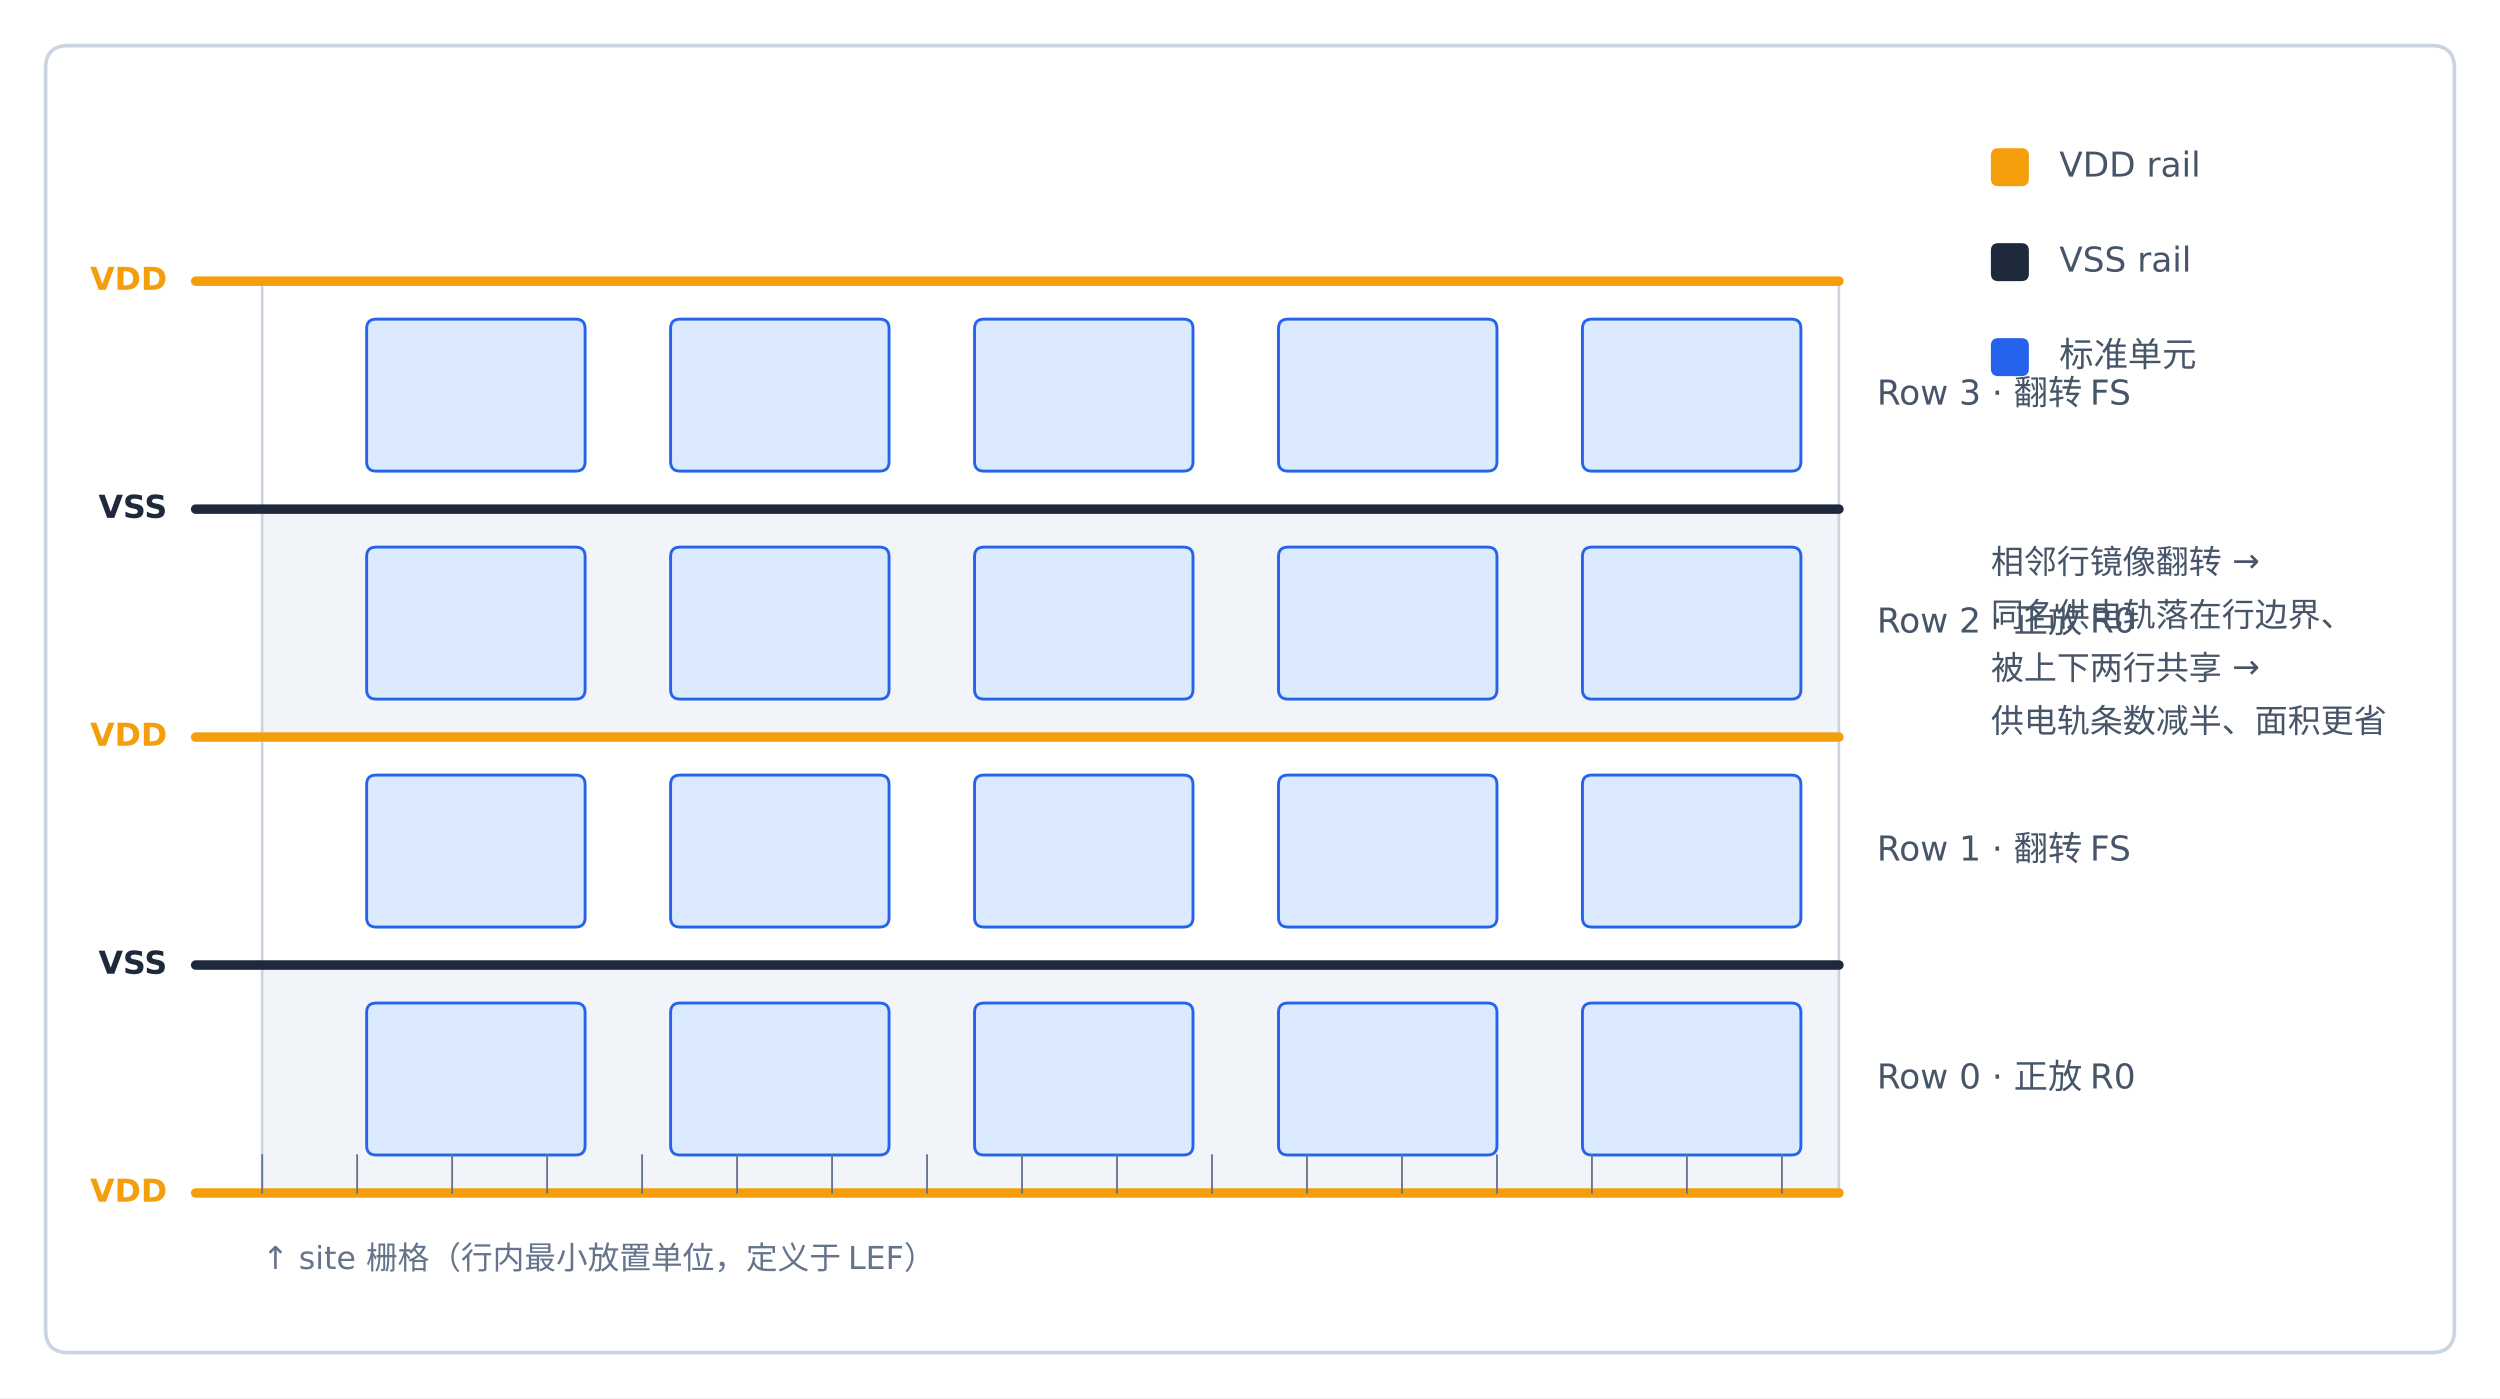
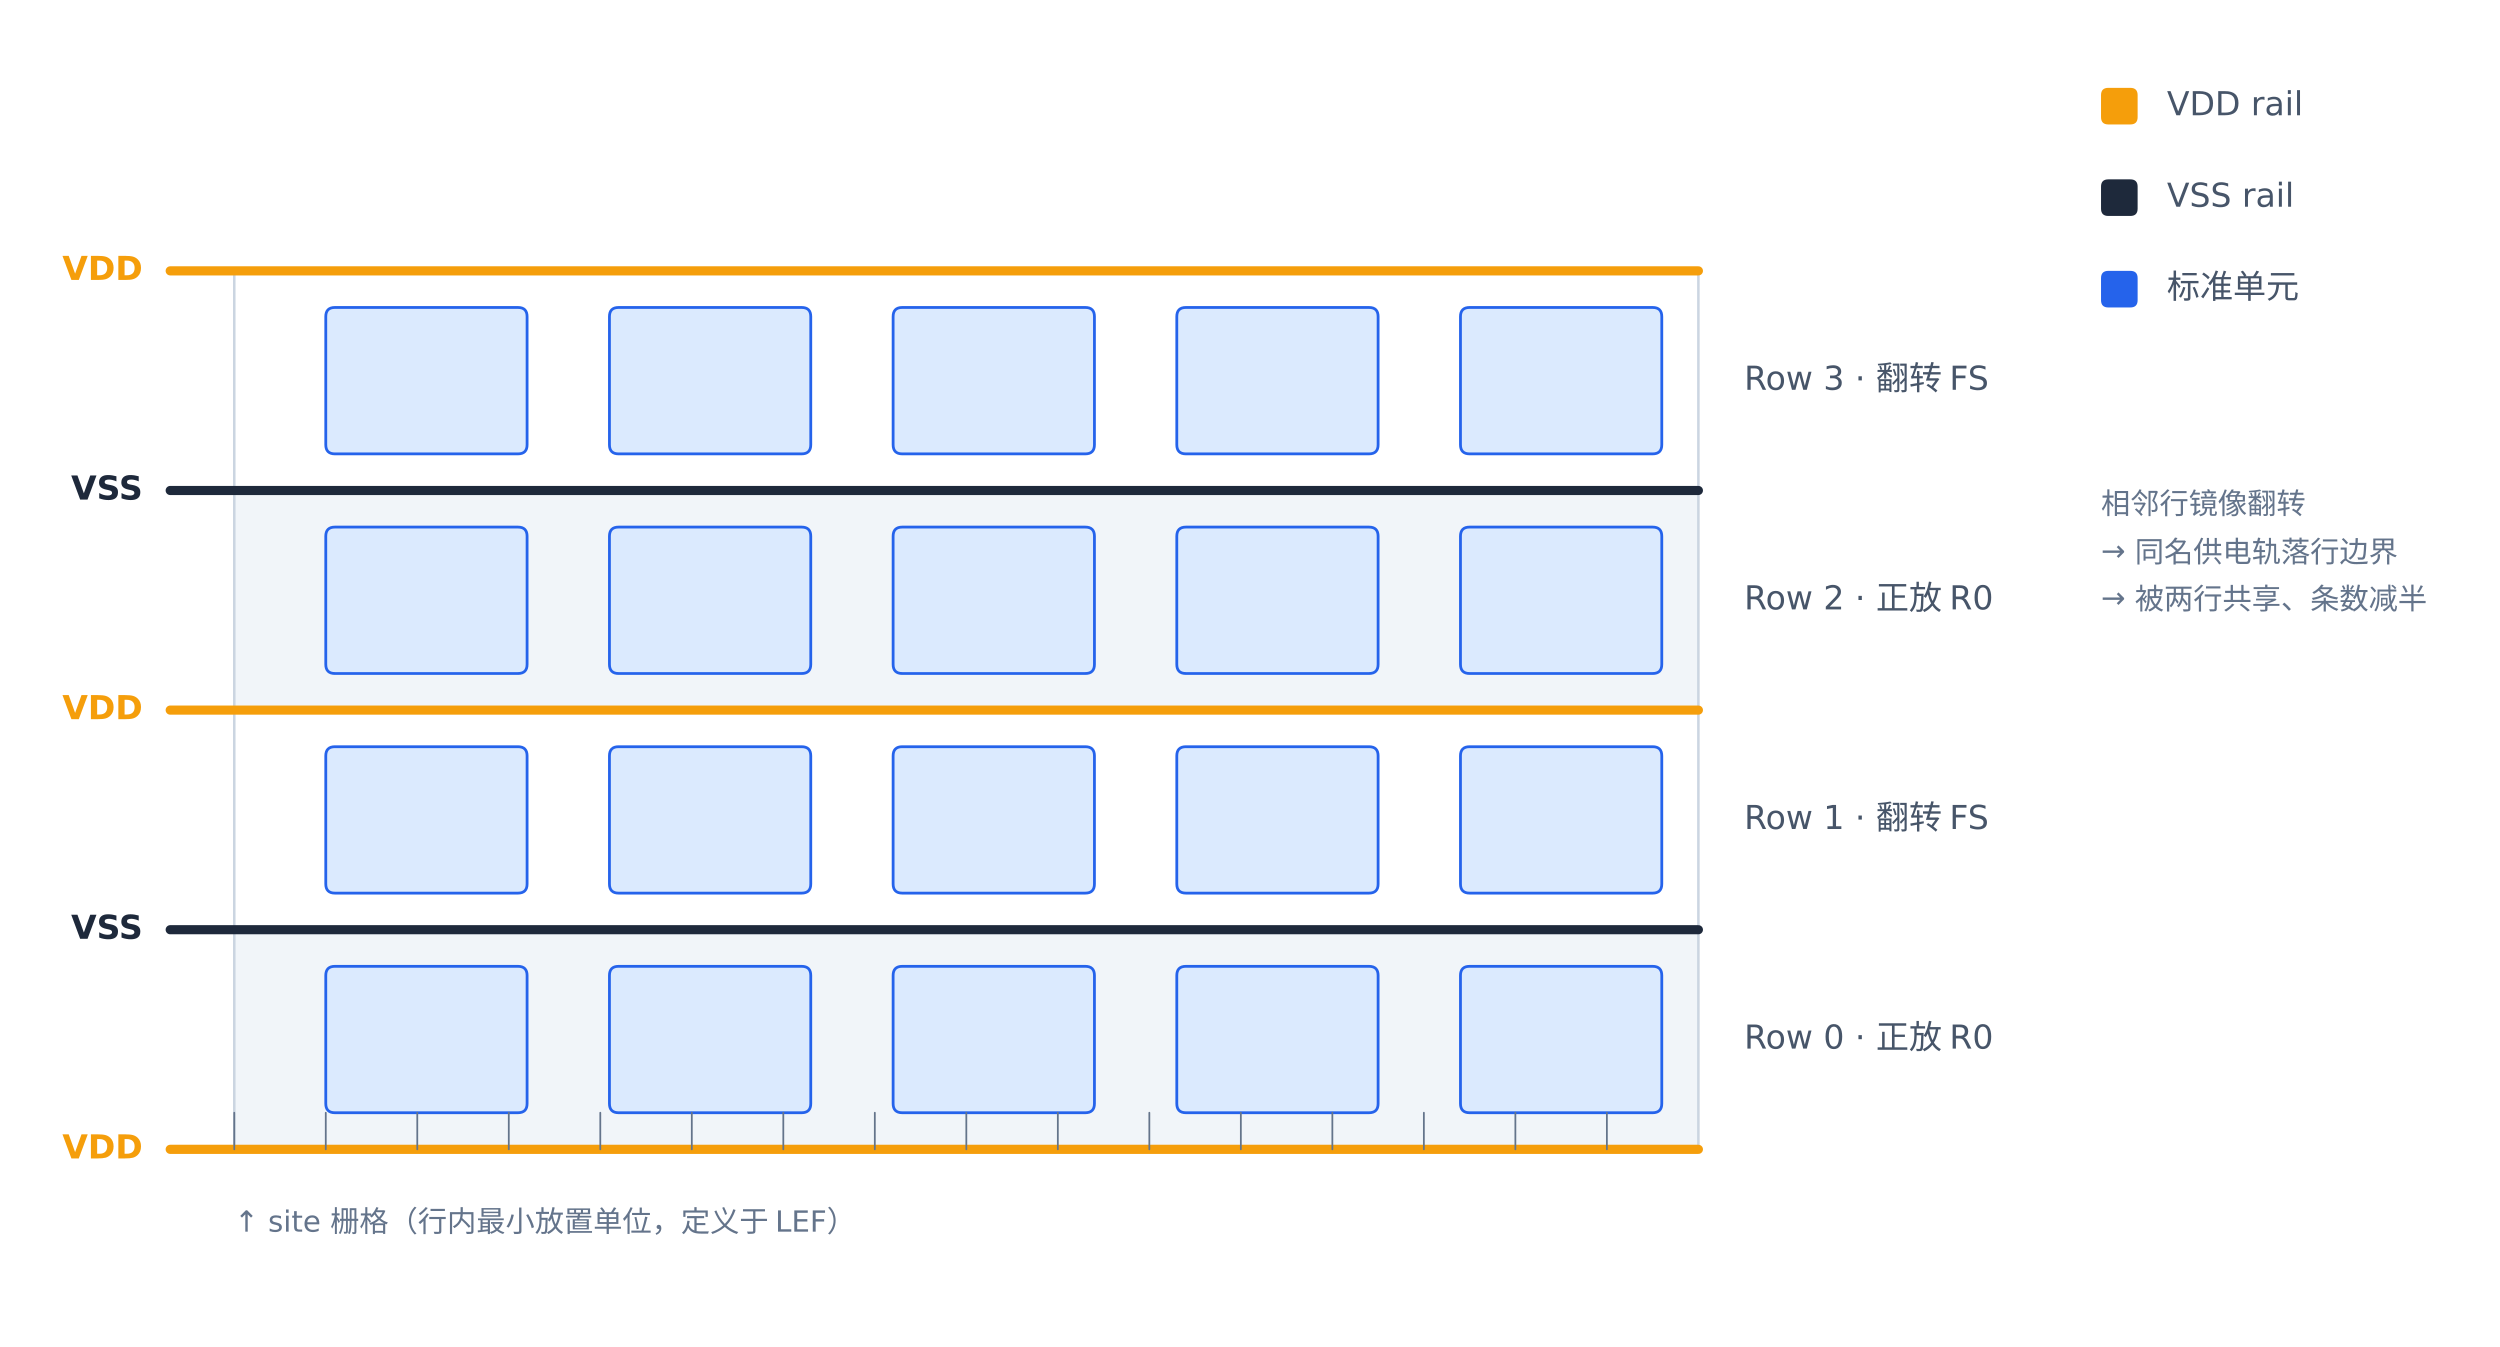
- <svg xmlns="http://www.w3.org/2000/svg" width="947.52pt" height="529.92pt" viewBox="0 0 947.52 529.92" version="1.1">
+ <svg xmlns="http://www.w3.org/2000/svg" width="983.52pt" height="529.92pt" viewBox="0 0 983.52 529.92" version="1.1">
  <defs>
    <style type="text/css">*{stroke-linejoin: round; stroke-linecap: butt}</style>
  </defs>
  <g id="figure_1">
    <g id="patch_1">
-       <path d="M 0 529.92  L 947.52 529.92  L 947.52 0  L 0 0  z " style="fill: #ffffff" />
+       <path d="M 0 529.92  L 983.52 529.92  L 983.52 0  L 0 0  z " style="fill: #ffffff" />
    </g>
    <g id="axes_1">
      <g id="patch_2">
-         <path d="M 5.76 524.16  L 941.76 524.16  L 941.76 5.76  L 5.76 5.76  z " clip-path="url(#p0f123d348b)" style="fill: #ffffff" />
+         <path d="M 5.76 524.16  L 977.76 524.16  L 977.76 5.76  L 5.76 5.76  z " clip-path="url(#pddbfd2ae64)" style="fill: #ffffff" />
      </g>
      <g id="patch_3">
-         <path d="M 25.92 512.64  L 921.6 512.64  Q 930.24 512.64 930.24 504  L 930.24 25.92  Q 930.24 17.28 921.6 17.28  L 25.92 17.28  Q 17.28 17.28 17.28 25.92  L 17.28 504  Q 17.28 512.64 25.92 512.64  L 25.92 512.64  z " clip-path="url(#p0f123d348b)" style="fill: none; stroke: #cbd5e1; stroke-width: 1.4; stroke-linejoin: miter" />
+         <path d="M 92.16 452.16  L 668.16 452.16  L 668.16 365.76  L 92.16 365.76  z " clip-path="url(#pddbfd2ae64)" style="fill: #f1f5f9; stroke: #cbd5e1; stroke-linejoin: miter" />
      </g>
      <g id="patch_4">
-         <path d="M 99.36 452.16  L 696.96 452.16  L 696.96 365.76  L 99.36 365.76  z " clip-path="url(#p0f123d348b)" style="fill: #f1f5f9; stroke: #cbd5e1; stroke-linejoin: miter" />
+         <path d="M 92.16 365.76  L 668.16 365.76  L 668.16 279.36  L 92.16 279.36  z " clip-path="url(#pddbfd2ae64)" style="fill: #ffffff; stroke: #cbd5e1; stroke-linejoin: miter" />
      </g>
      <g id="patch_5">
-         <path d="M 99.36 365.76  L 696.96 365.76  L 696.96 279.36  L 99.36 279.36  z " clip-path="url(#p0f123d348b)" style="fill: #ffffff; stroke: #cbd5e1; stroke-linejoin: miter" />
+         <path d="M 92.16 279.36  L 668.16 279.36  L 668.16 192.96  L 92.16 192.96  z " clip-path="url(#pddbfd2ae64)" style="fill: #f1f5f9; stroke: #cbd5e1; stroke-linejoin: miter" />
      </g>
      <g id="patch_6">
-         <path d="M 99.36 279.36  L 696.96 279.36  L 696.96 192.96  L 99.36 192.96  z " clip-path="url(#p0f123d348b)" style="fill: #f1f5f9; stroke: #cbd5e1; stroke-linejoin: miter" />
+         <path d="M 92.16 192.96  L 668.16 192.96  L 668.16 106.56  L 92.16 106.56  z " clip-path="url(#pddbfd2ae64)" style="fill: #ffffff; stroke: #cbd5e1; stroke-linejoin: miter" />
+       </g>
+       <g id="text_1">
+         <text style="font-size: 13px; font-family: 'Microsoft YaHei', 'Microsoft YaHei UI', 'SimHei', 'Segoe UI', 'DejaVu Sans', sans-serif; text-anchor: start; fill: #475569" x="686.16" y="412.54" transform="rotate(-0 686.16 412.5401)">Row 0 · 正放 R0</text>
      </g>
      <g id="patch_7">
-         <path d="M 99.36 192.96  L 696.96 192.96  L 696.96 106.56  L 99.36 106.56  z " clip-path="url(#p0f123d348b)" style="fill: #ffffff; stroke: #cbd5e1; stroke-linejoin: miter" />
-       </g>
-       <g id="text_1">
-         <text style="font-size: 13px; font-family: 'Microsoft YaHei', 'Microsoft YaHei UI', 'SimHei', 'Segoe UI', 'DejaVu Sans', sans-serif; text-anchor: start; fill: #475569" x="711.36" y="412.54" transform="rotate(-0 711.36 412.5401)">Row 0 · 正放 R0</text>
+         <path d="M 131.76 437.76  L 203.76 437.76  Q 207.36 437.76 207.36 434.16  L 207.36 383.76  Q 207.36 380.16 203.76 380.16  L 131.76 380.16  Q 128.16 380.16 128.16 383.76  L 128.16 434.16  Q 128.16 437.76 131.76 437.76  z " clip-path="url(#pddbfd2ae64)" style="fill: #dbeafe; stroke: #2563eb; stroke-width: 1.1; stroke-linejoin: miter" />
      </g>
      <g id="patch_8">
-         <path d="M 142.56 437.76  L 218.16 437.76  Q 221.76 437.76 221.76 434.16  L 221.76 383.76  Q 221.76 380.16 218.16 380.16  L 142.56 380.16  Q 138.96 380.16 138.96 383.76  L 138.96 434.16  Q 138.96 437.76 142.56 437.76  z " clip-path="url(#p0f123d348b)" style="fill: #dbeafe; stroke: #2563eb; stroke-width: 1.1; stroke-linejoin: miter" />
+         <path d="M 243.36 437.76  L 315.36 437.76  Q 318.96 437.76 318.96 434.16  L 318.96 383.76  Q 318.96 380.16 315.36 380.16  L 243.36 380.16  Q 239.76 380.16 239.76 383.76  L 239.76 434.16  Q 239.76 437.76 243.36 437.76  z " clip-path="url(#pddbfd2ae64)" style="fill: #dbeafe; stroke: #2563eb; stroke-width: 1.1; stroke-linejoin: miter" />
      </g>
      <g id="patch_9">
-         <path d="M 257.76 437.76  L 333.36 437.76  Q 336.96 437.76 336.96 434.16  L 336.96 383.76  Q 336.96 380.16 333.36 380.16  L 257.76 380.16  Q 254.16 380.16 254.16 383.76  L 254.16 434.16  Q 254.16 437.76 257.76 437.76  z " clip-path="url(#p0f123d348b)" style="fill: #dbeafe; stroke: #2563eb; stroke-width: 1.1; stroke-linejoin: miter" />
+         <path d="M 354.96 437.76  L 426.96 437.76  Q 430.56 437.76 430.56 434.16  L 430.56 383.76  Q 430.56 380.16 426.96 380.16  L 354.96 380.16  Q 351.36 380.16 351.36 383.76  L 351.36 434.16  Q 351.36 437.76 354.96 437.76  z " clip-path="url(#pddbfd2ae64)" style="fill: #dbeafe; stroke: #2563eb; stroke-width: 1.1; stroke-linejoin: miter" />
      </g>
      <g id="patch_10">
-         <path d="M 372.96 437.76  L 448.56 437.76  Q 452.16 437.76 452.16 434.16  L 452.16 383.76  Q 452.16 380.16 448.56 380.16  L 372.96 380.16  Q 369.36 380.16 369.36 383.76  L 369.36 434.16  Q 369.36 437.76 372.96 437.76  z " clip-path="url(#p0f123d348b)" style="fill: #dbeafe; stroke: #2563eb; stroke-width: 1.1; stroke-linejoin: miter" />
+         <path d="M 466.56 437.76  L 538.56 437.76  Q 542.16 437.76 542.16 434.16  L 542.16 383.76  Q 542.16 380.16 538.56 380.16  L 466.56 380.16  Q 462.96 380.16 462.96 383.76  L 462.96 434.16  Q 462.96 437.76 466.56 437.76  z " clip-path="url(#pddbfd2ae64)" style="fill: #dbeafe; stroke: #2563eb; stroke-width: 1.1; stroke-linejoin: miter" />
      </g>
      <g id="patch_11">
-         <path d="M 488.16 437.76  L 563.76 437.76  Q 567.36 437.76 567.36 434.16  L 567.36 383.76  Q 567.36 380.16 563.76 380.16  L 488.16 380.16  Q 484.56 380.16 484.56 383.76  L 484.56 434.16  Q 484.56 437.76 488.16 437.76  z " clip-path="url(#p0f123d348b)" style="fill: #dbeafe; stroke: #2563eb; stroke-width: 1.1; stroke-linejoin: miter" />
+         <path d="M 578.16 437.76  L 650.16 437.76  Q 653.76 437.76 653.76 434.16  L 653.76 383.76  Q 653.76 380.16 650.16 380.16  L 578.16 380.16  Q 574.56 380.16 574.56 383.76  L 574.56 434.16  Q 574.56 437.76 578.16 437.76  z " clip-path="url(#pddbfd2ae64)" style="fill: #dbeafe; stroke: #2563eb; stroke-width: 1.1; stroke-linejoin: miter" />
+       </g>
+       <g id="text_2">
+         <text style="font-size: 13px; font-family: 'Microsoft YaHei', 'Microsoft YaHei UI', 'SimHei', 'Segoe UI', 'DejaVu Sans', sans-serif; text-anchor: start; fill: #475569" x="686.16" y="326.14" transform="rotate(-0 686.16 326.1401)">Row 1 · 翻转 FS</text>
      </g>
      <g id="patch_12">
-         <path d="M 603.36 437.76  L 678.96 437.76  Q 682.56 437.76 682.56 434.16  L 682.56 383.76  Q 682.56 380.16 678.96 380.16  L 603.36 380.16  Q 599.76 380.16 599.76 383.76  L 599.76 434.16  Q 599.76 437.76 603.36 437.76  z " clip-path="url(#p0f123d348b)" style="fill: #dbeafe; stroke: #2563eb; stroke-width: 1.1; stroke-linejoin: miter" />
-       </g>
-       <g id="text_2">
-         <text style="font-size: 13px; font-family: 'Microsoft YaHei', 'Microsoft YaHei UI', 'SimHei', 'Segoe UI', 'DejaVu Sans', sans-serif; text-anchor: start; fill: #475569" x="711.36" y="326.14" transform="rotate(-0 711.36 326.1401)">Row 1 · 翻转 FS</text>
+         <path d="M 131.76 351.36  L 203.76 351.36  Q 207.36 351.36 207.36 347.76  L 207.36 297.36  Q 207.36 293.76 203.76 293.76  L 131.76 293.76  Q 128.16 293.76 128.16 297.36  L 128.16 347.76  Q 128.16 351.36 131.76 351.36  z " clip-path="url(#pddbfd2ae64)" style="fill: #dbeafe; stroke: #2563eb; stroke-width: 1.1; stroke-linejoin: miter" />
      </g>
      <g id="patch_13">
-         <path d="M 142.56 351.36  L 218.16 351.36  Q 221.76 351.36 221.76 347.76  L 221.76 297.36  Q 221.76 293.76 218.16 293.76  L 142.56 293.76  Q 138.96 293.76 138.96 297.36  L 138.96 347.76  Q 138.96 351.36 142.56 351.36  z " clip-path="url(#p0f123d348b)" style="fill: #dbeafe; stroke: #2563eb; stroke-width: 1.1; stroke-linejoin: miter" />
+         <path d="M 243.36 351.36  L 315.36 351.36  Q 318.96 351.36 318.96 347.76  L 318.96 297.36  Q 318.96 293.76 315.36 293.76  L 243.36 293.76  Q 239.76 293.76 239.76 297.36  L 239.76 347.76  Q 239.76 351.36 243.36 351.36  z " clip-path="url(#pddbfd2ae64)" style="fill: #dbeafe; stroke: #2563eb; stroke-width: 1.1; stroke-linejoin: miter" />
      </g>
      <g id="patch_14">
-         <path d="M 257.76 351.36  L 333.36 351.36  Q 336.96 351.36 336.96 347.76  L 336.96 297.36  Q 336.96 293.76 333.36 293.76  L 257.76 293.76  Q 254.16 293.76 254.16 297.36  L 254.16 347.76  Q 254.16 351.36 257.76 351.36  z " clip-path="url(#p0f123d348b)" style="fill: #dbeafe; stroke: #2563eb; stroke-width: 1.1; stroke-linejoin: miter" />
+         <path d="M 354.96 351.36  L 426.96 351.36  Q 430.56 351.36 430.56 347.76  L 430.56 297.36  Q 430.56 293.76 426.96 293.76  L 354.96 293.76  Q 351.36 293.76 351.36 297.36  L 351.36 347.76  Q 351.36 351.36 354.96 351.36  z " clip-path="url(#pddbfd2ae64)" style="fill: #dbeafe; stroke: #2563eb; stroke-width: 1.1; stroke-linejoin: miter" />
      </g>
      <g id="patch_15">
-         <path d="M 372.96 351.36  L 448.56 351.36  Q 452.16 351.36 452.16 347.76  L 452.16 297.36  Q 452.16 293.76 448.56 293.76  L 372.96 293.76  Q 369.36 293.76 369.36 297.36  L 369.36 347.76  Q 369.36 351.36 372.96 351.36  z " clip-path="url(#p0f123d348b)" style="fill: #dbeafe; stroke: #2563eb; stroke-width: 1.1; stroke-linejoin: miter" />
+         <path d="M 466.56 351.36  L 538.56 351.36  Q 542.16 351.36 542.16 347.76  L 542.16 297.36  Q 542.16 293.76 538.56 293.76  L 466.56 293.76  Q 462.96 293.76 462.96 297.36  L 462.96 347.76  Q 462.96 351.36 466.56 351.36  z " clip-path="url(#pddbfd2ae64)" style="fill: #dbeafe; stroke: #2563eb; stroke-width: 1.1; stroke-linejoin: miter" />
      </g>
      <g id="patch_16">
-         <path d="M 488.16 351.36  L 563.76 351.36  Q 567.36 351.36 567.36 347.76  L 567.36 297.36  Q 567.36 293.76 563.76 293.76  L 488.16 293.76  Q 484.56 293.76 484.56 297.36  L 484.56 347.76  Q 484.56 351.36 488.16 351.36  z " clip-path="url(#p0f123d348b)" style="fill: #dbeafe; stroke: #2563eb; stroke-width: 1.1; stroke-linejoin: miter" />
+         <path d="M 578.16 351.36  L 650.16 351.36  Q 653.76 351.36 653.76 347.76  L 653.76 297.36  Q 653.76 293.76 650.16 293.76  L 578.16 293.76  Q 574.56 293.76 574.56 297.36  L 574.56 347.76  Q 574.56 351.36 578.16 351.36  z " clip-path="url(#pddbfd2ae64)" style="fill: #dbeafe; stroke: #2563eb; stroke-width: 1.1; stroke-linejoin: miter" />
+       </g>
+       <g id="text_3">
+         <text style="font-size: 13px; font-family: 'Microsoft YaHei', 'Microsoft YaHei UI', 'SimHei', 'Segoe UI', 'DejaVu Sans', sans-serif; text-anchor: start; fill: #475569" x="686.16" y="239.74" transform="rotate(-0 686.16 239.7401)">Row 2 · 正放 R0</text>
      </g>
      <g id="patch_17">
-         <path d="M 603.36 351.36  L 678.96 351.36  Q 682.56 351.36 682.56 347.76  L 682.56 297.36  Q 682.56 293.76 678.96 293.76  L 603.36 293.76  Q 599.76 293.76 599.76 297.36  L 599.76 347.76  Q 599.76 351.36 603.36 351.36  z " clip-path="url(#p0f123d348b)" style="fill: #dbeafe; stroke: #2563eb; stroke-width: 1.1; stroke-linejoin: miter" />
-       </g>
-       <g id="text_3">
-         <text style="font-size: 13px; font-family: 'Microsoft YaHei', 'Microsoft YaHei UI', 'SimHei', 'Segoe UI', 'DejaVu Sans', sans-serif; text-anchor: start; fill: #475569" x="711.36" y="239.74" transform="rotate(-0 711.36 239.7401)">Row 2 · 正放 R0</text>
+         <path d="M 131.76 264.96  L 203.76 264.96  Q 207.36 264.96 207.36 261.36  L 207.36 210.96  Q 207.36 207.36 203.76 207.36  L 131.76 207.36  Q 128.16 207.36 128.16 210.96  L 128.16 261.36  Q 128.16 264.96 131.76 264.96  z " clip-path="url(#pddbfd2ae64)" style="fill: #dbeafe; stroke: #2563eb; stroke-width: 1.1; stroke-linejoin: miter" />
      </g>
      <g id="patch_18">
-         <path d="M 142.56 264.96  L 218.16 264.96  Q 221.76 264.96 221.76 261.36  L 221.76 210.96  Q 221.76 207.36 218.16 207.36  L 142.56 207.36  Q 138.96 207.36 138.96 210.96  L 138.96 261.36  Q 138.96 264.96 142.56 264.96  z " clip-path="url(#p0f123d348b)" style="fill: #dbeafe; stroke: #2563eb; stroke-width: 1.1; stroke-linejoin: miter" />
+         <path d="M 243.36 264.96  L 315.36 264.96  Q 318.96 264.96 318.96 261.36  L 318.96 210.96  Q 318.96 207.36 315.36 207.36  L 243.36 207.36  Q 239.76 207.36 239.76 210.96  L 239.76 261.36  Q 239.76 264.96 243.36 264.96  z " clip-path="url(#pddbfd2ae64)" style="fill: #dbeafe; stroke: #2563eb; stroke-width: 1.1; stroke-linejoin: miter" />
      </g>
      <g id="patch_19">
-         <path d="M 257.76 264.96  L 333.36 264.96  Q 336.96 264.96 336.96 261.36  L 336.96 210.96  Q 336.96 207.36 333.36 207.36  L 257.76 207.36  Q 254.16 207.36 254.16 210.96  L 254.16 261.36  Q 254.16 264.96 257.76 264.96  z " clip-path="url(#p0f123d348b)" style="fill: #dbeafe; stroke: #2563eb; stroke-width: 1.1; stroke-linejoin: miter" />
+         <path d="M 354.96 264.96  L 426.96 264.96  Q 430.56 264.96 430.56 261.36  L 430.56 210.96  Q 430.56 207.36 426.96 207.36  L 354.96 207.36  Q 351.36 207.36 351.36 210.96  L 351.36 261.36  Q 351.36 264.96 354.96 264.96  z " clip-path="url(#pddbfd2ae64)" style="fill: #dbeafe; stroke: #2563eb; stroke-width: 1.1; stroke-linejoin: miter" />
      </g>
      <g id="patch_20">
-         <path d="M 372.96 264.96  L 448.56 264.96  Q 452.16 264.96 452.16 261.36  L 452.16 210.96  Q 452.16 207.36 448.56 207.36  L 372.96 207.36  Q 369.36 207.36 369.36 210.96  L 369.36 261.36  Q 369.36 264.96 372.96 264.96  z " clip-path="url(#p0f123d348b)" style="fill: #dbeafe; stroke: #2563eb; stroke-width: 1.1; stroke-linejoin: miter" />
+         <path d="M 466.56 264.96  L 538.56 264.96  Q 542.16 264.96 542.16 261.36  L 542.16 210.96  Q 542.16 207.36 538.56 207.36  L 466.56 207.36  Q 462.96 207.36 462.96 210.96  L 462.96 261.36  Q 462.96 264.96 466.56 264.96  z " clip-path="url(#pddbfd2ae64)" style="fill: #dbeafe; stroke: #2563eb; stroke-width: 1.1; stroke-linejoin: miter" />
      </g>
      <g id="patch_21">
-         <path d="M 488.16 264.96  L 563.76 264.96  Q 567.36 264.96 567.36 261.36  L 567.36 210.96  Q 567.36 207.36 563.76 207.36  L 488.16 207.36  Q 484.56 207.36 484.56 210.96  L 484.56 261.36  Q 484.56 264.96 488.16 264.96  z " clip-path="url(#p0f123d348b)" style="fill: #dbeafe; stroke: #2563eb; stroke-width: 1.1; stroke-linejoin: miter" />
+         <path d="M 578.16 264.96  L 650.16 264.96  Q 653.76 264.96 653.76 261.36  L 653.76 210.96  Q 653.76 207.36 650.16 207.36  L 578.16 207.36  Q 574.56 207.36 574.56 210.96  L 574.56 261.36  Q 574.56 264.96 578.16 264.96  z " clip-path="url(#pddbfd2ae64)" style="fill: #dbeafe; stroke: #2563eb; stroke-width: 1.1; stroke-linejoin: miter" />
+       </g>
+       <g id="text_4">
+         <text style="font-size: 13px; font-family: 'Microsoft YaHei', 'Microsoft YaHei UI', 'SimHei', 'Segoe UI', 'DejaVu Sans', sans-serif; text-anchor: start; fill: #475569" x="686.16" y="153.34" transform="rotate(-0 686.16 153.3401)">Row 3 · 翻转 FS</text>
      </g>
      <g id="patch_22">
-         <path d="M 603.36 264.96  L 678.96 264.96  Q 682.56 264.96 682.56 261.36  L 682.56 210.96  Q 682.56 207.36 678.96 207.36  L 603.36 207.36  Q 599.76 207.36 599.76 210.96  L 599.76 261.36  Q 599.76 264.96 603.36 264.96  z " clip-path="url(#p0f123d348b)" style="fill: #dbeafe; stroke: #2563eb; stroke-width: 1.1; stroke-linejoin: miter" />
-       </g>
-       <g id="text_4">
-         <text style="font-size: 13px; font-family: 'Microsoft YaHei', 'Microsoft YaHei UI', 'SimHei', 'Segoe UI', 'DejaVu Sans', sans-serif; text-anchor: start; fill: #475569" x="711.36" y="153.34" transform="rotate(-0 711.36 153.3401)">Row 3 · 翻转 FS</text>
+         <path d="M 131.76 178.56  L 203.76 178.56  Q 207.36 178.56 207.36 174.96  L 207.36 124.56  Q 207.36 120.96 203.76 120.96  L 131.76 120.96  Q 128.16 120.96 128.16 124.56  L 128.16 174.96  Q 128.16 178.56 131.76 178.56  z " clip-path="url(#pddbfd2ae64)" style="fill: #dbeafe; stroke: #2563eb; stroke-width: 1.1; stroke-linejoin: miter" />
      </g>
      <g id="patch_23">
-         <path d="M 142.56 178.56  L 218.16 178.56  Q 221.76 178.56 221.76 174.96  L 221.76 124.56  Q 221.76 120.96 218.16 120.96  L 142.56 120.96  Q 138.96 120.96 138.96 124.56  L 138.96 174.96  Q 138.96 178.56 142.56 178.56  z " clip-path="url(#p0f123d348b)" style="fill: #dbeafe; stroke: #2563eb; stroke-width: 1.1; stroke-linejoin: miter" />
+         <path d="M 243.36 178.56  L 315.36 178.56  Q 318.96 178.56 318.96 174.96  L 318.96 124.56  Q 318.96 120.96 315.36 120.96  L 243.36 120.96  Q 239.76 120.96 239.76 124.56  L 239.76 174.96  Q 239.76 178.56 243.36 178.56  z " clip-path="url(#pddbfd2ae64)" style="fill: #dbeafe; stroke: #2563eb; stroke-width: 1.1; stroke-linejoin: miter" />
      </g>
      <g id="patch_24">
-         <path d="M 257.76 178.56  L 333.36 178.56  Q 336.96 178.56 336.96 174.96  L 336.96 124.56  Q 336.96 120.96 333.36 120.96  L 257.76 120.96  Q 254.16 120.96 254.16 124.56  L 254.16 174.96  Q 254.16 178.56 257.76 178.56  z " clip-path="url(#p0f123d348b)" style="fill: #dbeafe; stroke: #2563eb; stroke-width: 1.1; stroke-linejoin: miter" />
+         <path d="M 354.96 178.56  L 426.96 178.56  Q 430.56 178.56 430.56 174.96  L 430.56 124.56  Q 430.56 120.96 426.96 120.96  L 354.96 120.96  Q 351.36 120.96 351.36 124.56  L 351.36 174.96  Q 351.36 178.56 354.96 178.56  z " clip-path="url(#pddbfd2ae64)" style="fill: #dbeafe; stroke: #2563eb; stroke-width: 1.1; stroke-linejoin: miter" />
      </g>
      <g id="patch_25">
-         <path d="M 372.96 178.56  L 448.56 178.56  Q 452.16 178.56 452.16 174.96  L 452.16 124.56  Q 452.16 120.96 448.56 120.96  L 372.96 120.96  Q 369.36 120.96 369.36 124.56  L 369.36 174.96  Q 369.36 178.56 372.96 178.56  z " clip-path="url(#p0f123d348b)" style="fill: #dbeafe; stroke: #2563eb; stroke-width: 1.1; stroke-linejoin: miter" />
+         <path d="M 466.56 178.56  L 538.56 178.56  Q 542.16 178.56 542.16 174.96  L 542.16 124.56  Q 542.16 120.96 538.56 120.96  L 466.56 120.96  Q 462.96 120.96 462.96 124.56  L 462.96 174.96  Q 462.96 178.56 466.56 178.56  z " clip-path="url(#pddbfd2ae64)" style="fill: #dbeafe; stroke: #2563eb; stroke-width: 1.1; stroke-linejoin: miter" />
      </g>
      <g id="patch_26">
-         <path d="M 488.16 178.56  L 563.76 178.56  Q 567.36 178.56 567.36 174.96  L 567.36 124.56  Q 567.36 120.96 563.76 120.96  L 488.16 120.96  Q 484.56 120.96 484.56 124.56  L 484.56 174.96  Q 484.56 178.56 488.16 178.56  z " clip-path="url(#p0f123d348b)" style="fill: #dbeafe; stroke: #2563eb; stroke-width: 1.1; stroke-linejoin: miter" />
+         <path d="M 578.16 178.56  L 650.16 178.56  Q 653.76 178.56 653.76 174.96  L 653.76 124.56  Q 653.76 120.96 650.16 120.96  L 578.16 120.96  Q 574.56 120.96 574.56 124.56  L 574.56 174.96  Q 574.56 178.56 578.16 178.56  z " clip-path="url(#pddbfd2ae64)" style="fill: #dbeafe; stroke: #2563eb; stroke-width: 1.1; stroke-linejoin: miter" />
+       </g>
+       <g id="text_5">
+         <text style="font-weight: 700; font-size: 13px; font-family: 'Microsoft YaHei', 'Microsoft YaHei UI', 'SimHei', 'Segoe UI', 'DejaVu Sans', sans-serif; text-anchor: end; fill: #f59e0b" x="56.16" y="455.74" transform="rotate(-0 56.16 455.7401)">VDD</text>
+       </g>
+       <g id="text_6">
+         <text style="font-weight: 700; font-size: 13px; font-family: 'Microsoft YaHei', 'Microsoft YaHei UI', 'SimHei', 'Segoe UI', 'DejaVu Sans', sans-serif; text-anchor: end; fill: #1e293b" x="56.16" y="369.34" transform="rotate(-0 56.16 369.3401)">VSS</text>
+       </g>
+       <g id="text_7">
+         <text style="font-weight: 700; font-size: 13px; font-family: 'Microsoft YaHei', 'Microsoft YaHei UI', 'SimHei', 'Segoe UI', 'DejaVu Sans', sans-serif; text-anchor: end; fill: #f59e0b" x="56.16" y="282.94" transform="rotate(-0 56.16 282.9401)">VDD</text>
+       </g>
+       <g id="text_8">
+         <text style="font-weight: 700; font-size: 13px; font-family: 'Microsoft YaHei', 'Microsoft YaHei UI', 'SimHei', 'Segoe UI', 'DejaVu Sans', sans-serif; text-anchor: end; fill: #1e293b" x="56.16" y="196.54" transform="rotate(-0 56.16 196.5401)">VSS</text>
+       </g>
+       <g id="text_9">
+         <text style="font-weight: 700; font-size: 13px; font-family: 'Microsoft YaHei', 'Microsoft YaHei UI', 'SimHei', 'Segoe UI', 'DejaVu Sans', sans-serif; text-anchor: end; fill: #f59e0b" x="56.16" y="110.14" transform="rotate(-0 56.16 110.1401)">VDD</text>
+       </g>
+       <g id="text_10">
+         <text style="font-size: 11.5px; font-family: 'Microsoft YaHei', 'Microsoft YaHei UI', 'SimHei', 'Segoe UI', 'DejaVu Sans', sans-serif; text-anchor: start; fill: #64748b" x="92.16" y="484.56" transform="rotate(-0 92.16 484.56)">↑ site 栅格（行内最小放置单位，定义于 LEF）</text>
+       </g>
+       <g id="text_11">
+         <text style="font-size: 11.5px; font-family: 'Microsoft YaHei', 'Microsoft YaHei UI', 'SimHei', 'Segoe UI', 'DejaVu Sans', sans-serif; fill: #64748b" transform="translate(826.56 202.1528)">相邻行镜像翻转</text>
+         <text style="font-size: 11.5px; font-family: 'Microsoft YaHei', 'Microsoft YaHei UI', 'SimHei', 'Segoe UI', 'DejaVu Sans', sans-serif; fill: #64748b" transform="translate(826.56 220.6394)">→ 同名供电轨落行边界</text>
+         <text style="font-size: 11.5px; font-family: 'Microsoft YaHei', 'Microsoft YaHei UI', 'SimHei', 'Segoe UI', 'DejaVu Sans', sans-serif; fill: #64748b" transform="translate(826.56 239.126)">→ 被两行共享、条数减半</text>
+       </g>
+       <g id="line2d_1">
+         <path d="M 66.96 452.16  L 668.16 452.16  " clip-path="url(#pddbfd2ae64)" style="fill: none; stroke: #f59e0b; stroke-width: 3.6; stroke-linecap: round" />
+       </g>
+       <g id="line2d_2">
+         <path d="M 66.96 365.76  L 668.16 365.76  " clip-path="url(#pddbfd2ae64)" style="fill: none; stroke: #1e293b; stroke-width: 3.6; stroke-linecap: round" />
+       </g>
+       <g id="line2d_3">
+         <path d="M 66.96 279.36  L 668.16 279.36  " clip-path="url(#pddbfd2ae64)" style="fill: none; stroke: #f59e0b; stroke-width: 3.6; stroke-linecap: round" />
+       </g>
+       <g id="line2d_4">
+         <path d="M 66.96 192.96  L 668.16 192.96  " clip-path="url(#pddbfd2ae64)" style="fill: none; stroke: #1e293b; stroke-width: 3.6; stroke-linecap: round" />
+       </g>
+       <g id="line2d_5">
+         <path d="M 66.96 106.56  L 668.16 106.56  " clip-path="url(#pddbfd2ae64)" style="fill: none; stroke: #f59e0b; stroke-width: 3.6; stroke-linecap: round" />
+       </g>
+       <g id="line2d_6">
+         <path d="M 92.16 452.16  L 92.16 437.76  " clip-path="url(#pddbfd2ae64)" style="fill: none; stroke: #64748b; stroke-width: 0.7; stroke-linecap: round" />
+       </g>
+       <g id="line2d_7">
+         <path d="M 128.16 452.16  L 128.16 437.76  " clip-path="url(#pddbfd2ae64)" style="fill: none; stroke: #64748b; stroke-width: 0.7; stroke-linecap: round" />
+       </g>
+       <g id="line2d_8">
+         <path d="M 164.16 452.16  L 164.16 437.76  " clip-path="url(#pddbfd2ae64)" style="fill: none; stroke: #64748b; stroke-width: 0.7; stroke-linecap: round" />
+       </g>
+       <g id="line2d_9">
+         <path d="M 200.16 452.16  L 200.16 437.76  " clip-path="url(#pddbfd2ae64)" style="fill: none; stroke: #64748b; stroke-width: 0.7; stroke-linecap: round" />
+       </g>
+       <g id="line2d_10">
+         <path d="M 236.16 452.16  L 236.16 437.76  " clip-path="url(#pddbfd2ae64)" style="fill: none; stroke: #64748b; stroke-width: 0.7; stroke-linecap: round" />
+       </g>
+       <g id="line2d_11">
+         <path d="M 272.16 452.16  L 272.16 437.76  " clip-path="url(#pddbfd2ae64)" style="fill: none; stroke: #64748b; stroke-width: 0.7; stroke-linecap: round" />
+       </g>
+       <g id="line2d_12">
+         <path d="M 308.16 452.16  L 308.16 437.76  " clip-path="url(#pddbfd2ae64)" style="fill: none; stroke: #64748b; stroke-width: 0.7; stroke-linecap: round" />
+       </g>
+       <g id="line2d_13">
+         <path d="M 344.16 452.16  L 344.16 437.76  " clip-path="url(#pddbfd2ae64)" style="fill: none; stroke: #64748b; stroke-width: 0.7; stroke-linecap: round" />
+       </g>
+       <g id="line2d_14">
+         <path d="M 380.16 452.16  L 380.16 437.76  " clip-path="url(#pddbfd2ae64)" style="fill: none; stroke: #64748b; stroke-width: 0.7; stroke-linecap: round" />
+       </g>
+       <g id="line2d_15">
+         <path d="M 416.16 452.16  L 416.16 437.76  " clip-path="url(#pddbfd2ae64)" style="fill: none; stroke: #64748b; stroke-width: 0.7; stroke-linecap: round" />
+       </g>
+       <g id="line2d_16">
+         <path d="M 452.16 452.16  L 452.16 437.76  " clip-path="url(#pddbfd2ae64)" style="fill: none; stroke: #64748b; stroke-width: 0.7; stroke-linecap: round" />
+       </g>
+       <g id="line2d_17">
+         <path d="M 488.16 452.16  L 488.16 437.76  " clip-path="url(#pddbfd2ae64)" style="fill: none; stroke: #64748b; stroke-width: 0.7; stroke-linecap: round" />
+       </g>
+       <g id="line2d_18">
+         <path d="M 524.16 452.16  L 524.16 437.76  " clip-path="url(#pddbfd2ae64)" style="fill: none; stroke: #64748b; stroke-width: 0.7; stroke-linecap: round" />
+       </g>
+       <g id="line2d_19">
+         <path d="M 560.16 452.16  L 560.16 437.76  " clip-path="url(#pddbfd2ae64)" style="fill: none; stroke: #64748b; stroke-width: 0.7; stroke-linecap: round" />
+       </g>
+       <g id="line2d_20">
+         <path d="M 596.16 452.16  L 596.16 437.76  " clip-path="url(#pddbfd2ae64)" style="fill: none; stroke: #64748b; stroke-width: 0.7; stroke-linecap: round" />
+       </g>
+       <g id="line2d_21">
+         <path d="M 632.16 452.16  L 632.16 437.76  " clip-path="url(#pddbfd2ae64)" style="fill: none; stroke: #64748b; stroke-width: 0.7; stroke-linecap: round" />
      </g>
      <g id="patch_27">
-         <path d="M 603.36 178.56  L 678.96 178.56  Q 682.56 178.56 682.56 174.96  L 682.56 124.56  Q 682.56 120.96 678.96 120.96  L 603.36 120.96  Q 599.76 120.96 599.76 124.56  L 599.76 174.96  Q 599.76 178.56 603.36 178.56  z " clip-path="url(#p0f123d348b)" style="fill: #dbeafe; stroke: #2563eb; stroke-width: 1.1; stroke-linejoin: miter" />
-       </g>
-       <g id="text_5">
-         <text style="font-weight: 700; font-size: 12px; font-family: 'Microsoft YaHei', 'Microsoft YaHei UI', 'SimHei', 'Segoe UI', 'DejaVu Sans', sans-serif; text-anchor: end; fill: #f59e0b" x="63.36" y="455.465" transform="rotate(-0 63.36 455.4647)">VDD</text>
-       </g>
-       <g id="text_6">
-         <text style="font-weight: 700; font-size: 12px; font-family: 'Microsoft YaHei', 'Microsoft YaHei UI', 'SimHei', 'Segoe UI', 'DejaVu Sans', sans-serif; text-anchor: end; fill: #1e293b" x="63.36" y="369.065" transform="rotate(-0 63.36 369.0647)">VSS</text>
-       </g>
-       <g id="text_7">
-         <text style="font-weight: 700; font-size: 12px; font-family: 'Microsoft YaHei', 'Microsoft YaHei UI', 'SimHei', 'Segoe UI', 'DejaVu Sans', sans-serif; text-anchor: end; fill: #f59e0b" x="63.36" y="282.665" transform="rotate(-0 63.36 282.6647)">VDD</text>
-       </g>
-       <g id="text_8">
-         <text style="font-weight: 700; font-size: 12px; font-family: 'Microsoft YaHei', 'Microsoft YaHei UI', 'SimHei', 'Segoe UI', 'DejaVu Sans', sans-serif; text-anchor: end; fill: #1e293b" x="63.36" y="196.265" transform="rotate(-0 63.36 196.2647)">VSS</text>
-       </g>
-       <g id="text_9">
-         <text style="font-weight: 700; font-size: 12px; font-family: 'Microsoft YaHei', 'Microsoft YaHei UI', 'SimHei', 'Segoe UI', 'DejaVu Sans', sans-serif; text-anchor: end; fill: #f59e0b" x="63.36" y="109.865" transform="rotate(-0 63.36 109.8647)">VDD</text>
-       </g>
-       <g id="text_10">
-         <text style="font-size: 12px; font-family: 'Microsoft YaHei', 'Microsoft YaHei UI', 'SimHei', 'Segoe UI', 'DejaVu Sans', sans-serif; text-anchor: start; fill: #64748b" x="99.36" y="480.96" transform="rotate(-0 99.36 480.96)">↑ site 栅格（行内最小放置单位，定义于 LEF）</text>
-       </g>
-       <g id="text_11">
-         <text style="font-size: 12.5px; font-family: 'Microsoft YaHei', 'Microsoft YaHei UI', 'SimHei', 'Segoe UI', 'DejaVu Sans', sans-serif; fill: #475569" transform="translate(754.56 217.3522)">相邻行镜像翻转 →</text>
-         <text style="font-size: 12.5px; font-family: 'Microsoft YaHei', 'Microsoft YaHei UI', 'SimHei', 'Segoe UI', 'DejaVu Sans', sans-serif; fill: #475569" transform="translate(754.56 237.4463)">同名供电轨落在行边界、</text>
-         <text style="font-size: 12.5px; font-family: 'Microsoft YaHei', 'Microsoft YaHei UI', 'SimHei', 'Segoe UI', 'DejaVu Sans', sans-serif; fill: #475569" transform="translate(754.56 257.5405)">被上下两行共享 →</text>
-         <text style="font-size: 12.5px; font-family: 'Microsoft YaHei', 'Microsoft YaHei UI', 'SimHei', 'Segoe UI', 'DejaVu Sans', sans-serif; fill: #475569" transform="translate(754.56 277.6346)">供电轨条数减半、面积更省</text>
-       </g>
-       <g id="line2d_1">
-         <path d="M 74.16 452.16  L 696.96 452.16  " clip-path="url(#p0f123d348b)" style="fill: none; stroke: #f59e0b; stroke-width: 3.6; stroke-linecap: round" />
-       </g>
-       <g id="line2d_2">
-         <path d="M 74.16 365.76  L 696.96 365.76  " clip-path="url(#p0f123d348b)" style="fill: none; stroke: #1e293b; stroke-width: 3.6; stroke-linecap: round" />
-       </g>
-       <g id="line2d_3">
-         <path d="M 74.16 279.36  L 696.96 279.36  " clip-path="url(#p0f123d348b)" style="fill: none; stroke: #f59e0b; stroke-width: 3.6; stroke-linecap: round" />
-       </g>
-       <g id="line2d_4">
-         <path d="M 74.16 192.96  L 696.96 192.96  " clip-path="url(#p0f123d348b)" style="fill: none; stroke: #1e293b; stroke-width: 3.6; stroke-linecap: round" />
-       </g>
-       <g id="line2d_5">
-         <path d="M 74.16 106.56  L 696.96 106.56  " clip-path="url(#p0f123d348b)" style="fill: none; stroke: #f59e0b; stroke-width: 3.6; stroke-linecap: round" />
-       </g>
-       <g id="line2d_6">
-         <path d="M 99.36 452.16  L 99.36 437.76  " clip-path="url(#p0f123d348b)" style="fill: none; stroke: #64748b; stroke-width: 0.7; stroke-linecap: round" />
-       </g>
-       <g id="line2d_7">
-         <path d="M 135.36 452.16  L 135.36 437.76  " clip-path="url(#p0f123d348b)" style="fill: none; stroke: #64748b; stroke-width: 0.7; stroke-linecap: round" />
-       </g>
-       <g id="line2d_8">
-         <path d="M 171.36 452.16  L 171.36 437.76  " clip-path="url(#p0f123d348b)" style="fill: none; stroke: #64748b; stroke-width: 0.7; stroke-linecap: round" />
-       </g>
-       <g id="line2d_9">
-         <path d="M 207.36 452.16  L 207.36 437.76  " clip-path="url(#p0f123d348b)" style="fill: none; stroke: #64748b; stroke-width: 0.7; stroke-linecap: round" />
-       </g>
-       <g id="line2d_10">
-         <path d="M 243.36 452.16  L 243.36 437.76  " clip-path="url(#p0f123d348b)" style="fill: none; stroke: #64748b; stroke-width: 0.7; stroke-linecap: round" />
-       </g>
-       <g id="line2d_11">
-         <path d="M 279.36 452.16  L 279.36 437.76  " clip-path="url(#p0f123d348b)" style="fill: none; stroke: #64748b; stroke-width: 0.7; stroke-linecap: round" />
-       </g>
-       <g id="line2d_12">
-         <path d="M 315.36 452.16  L 315.36 437.76  " clip-path="url(#p0f123d348b)" style="fill: none; stroke: #64748b; stroke-width: 0.7; stroke-linecap: round" />
-       </g>
-       <g id="line2d_13">
-         <path d="M 351.36 452.16  L 351.36 437.76  " clip-path="url(#p0f123d348b)" style="fill: none; stroke: #64748b; stroke-width: 0.7; stroke-linecap: round" />
-       </g>
-       <g id="line2d_14">
-         <path d="M 387.36 452.16  L 387.36 437.76  " clip-path="url(#p0f123d348b)" style="fill: none; stroke: #64748b; stroke-width: 0.7; stroke-linecap: round" />
-       </g>
-       <g id="line2d_15">
-         <path d="M 423.36 452.16  L 423.36 437.76  " clip-path="url(#p0f123d348b)" style="fill: none; stroke: #64748b; stroke-width: 0.7; stroke-linecap: round" />
-       </g>
-       <g id="line2d_16">
-         <path d="M 459.36 452.16  L 459.36 437.76  " clip-path="url(#p0f123d348b)" style="fill: none; stroke: #64748b; stroke-width: 0.7; stroke-linecap: round" />
-       </g>
-       <g id="line2d_17">
-         <path d="M 495.36 452.16  L 495.36 437.76  " clip-path="url(#p0f123d348b)" style="fill: none; stroke: #64748b; stroke-width: 0.7; stroke-linecap: round" />
-       </g>
-       <g id="line2d_18">
-         <path d="M 531.36 452.16  L 531.36 437.76  " clip-path="url(#p0f123d348b)" style="fill: none; stroke: #64748b; stroke-width: 0.7; stroke-linecap: round" />
-       </g>
-       <g id="line2d_19">
-         <path d="M 567.36 452.16  L 567.36 437.76  " clip-path="url(#p0f123d348b)" style="fill: none; stroke: #64748b; stroke-width: 0.7; stroke-linecap: round" />
-       </g>
-       <g id="line2d_20">
-         <path d="M 603.36 452.16  L 603.36 437.76  " clip-path="url(#p0f123d348b)" style="fill: none; stroke: #64748b; stroke-width: 0.7; stroke-linecap: round" />
-       </g>
-       <g id="line2d_21">
-         <path d="M 639.36 452.16  L 639.36 437.76  " clip-path="url(#p0f123d348b)" style="fill: none; stroke: #64748b; stroke-width: 0.7; stroke-linecap: round" />
-       </g>
-       <g id="line2d_22">
-         <path d="M 675.36 452.16  L 675.36 437.76  " clip-path="url(#p0f123d348b)" style="fill: none; stroke: #64748b; stroke-width: 0.7; stroke-linecap: round" />
+         <path d="M 829.44 48.96  L 838.08 48.96  Q 840.96 48.96 840.96 46.08  L 840.96 37.44  Q 840.96 34.56 838.08 34.56  L 829.44 34.56  Q 826.56 34.56 826.56 37.44  L 826.56 46.08  Q 826.56 48.96 829.44 48.96  z " clip-path="url(#pddbfd2ae64)" style="fill: #f59e0b" />
+       </g>
+       <g id="text_12">
+         <text style="font-size: 13px; font-family: 'Microsoft YaHei', 'Microsoft YaHei UI', 'SimHei', 'Segoe UI', 'DejaVu Sans', sans-serif; text-anchor: start; fill: #475569" x="852.48" y="45.34" transform="rotate(-0 852.48 45.34008)">VDD rail</text>
      </g>
      <g id="patch_28">
-         <path d="M 757.44 70.56  L 766.08 70.56  Q 768.96 70.56 768.96 67.68  L 768.96 59.04  Q 768.96 56.16 766.08 56.16  L 757.44 56.16  Q 754.56 56.16 754.56 59.04  L 754.56 67.68  Q 754.56 70.56 757.44 70.56  z " clip-path="url(#p0f123d348b)" style="fill: #f59e0b" />
-       </g>
-       <g id="text_12">
-         <text style="font-size: 13px; font-family: 'Microsoft YaHei', 'Microsoft YaHei UI', 'SimHei', 'Segoe UI', 'DejaVu Sans', sans-serif; text-anchor: start; fill: #475569" x="780.48" y="66.94" transform="rotate(-0 780.48 66.94008)">VDD rail</text>
+         <path d="M 829.44 84.96  L 838.08 84.96  Q 840.96 84.96 840.96 82.08  L 840.96 73.44  Q 840.96 70.56 838.08 70.56  L 829.44 70.56  Q 826.56 70.56 826.56 73.44  L 826.56 82.08  Q 826.56 84.96 829.44 84.96  z " clip-path="url(#pddbfd2ae64)" style="fill: #1e293b" />
+       </g>
+       <g id="text_13">
+         <text style="font-size: 13px; font-family: 'Microsoft YaHei', 'Microsoft YaHei UI', 'SimHei', 'Segoe UI', 'DejaVu Sans', sans-serif; text-anchor: start; fill: #475569" x="852.48" y="81.34" transform="rotate(-0 852.48 81.34008)">VSS rail</text>
      </g>
      <g id="patch_29">
-         <path d="M 757.44 106.56  L 766.08 106.56  Q 768.96 106.56 768.96 103.68  L 768.96 95.04  Q 768.96 92.16 766.08 92.16  L 757.44 92.16  Q 754.56 92.16 754.56 95.04  L 754.56 103.68  Q 754.56 106.56 757.44 106.56  z " clip-path="url(#p0f123d348b)" style="fill: #1e293b" />
-       </g>
-       <g id="text_13">
-         <text style="font-size: 13px; font-family: 'Microsoft YaHei', 'Microsoft YaHei UI', 'SimHei', 'Segoe UI', 'DejaVu Sans', sans-serif; text-anchor: start; fill: #475569" x="780.48" y="102.94" transform="rotate(-0 780.48 102.9401)">VSS rail</text>
-       </g>
-       <g id="patch_30">
-         <path d="M 757.44 142.56  L 766.08 142.56  Q 768.96 142.56 768.96 139.68  L 768.96 131.04  Q 768.96 128.16 766.08 128.16  L 757.44 128.16  Q 754.56 128.16 754.56 131.04  L 754.56 139.68  Q 754.56 142.56 757.44 142.56  z " clip-path="url(#p0f123d348b)" style="fill: #2563eb" />
+         <path d="M 829.44 120.96  L 838.08 120.96  Q 840.96 120.96 840.96 118.08  L 840.96 109.44  Q 840.96 106.56 838.08 106.56  L 829.44 106.56  Q 826.56 106.56 826.56 109.44  L 826.56 118.08  Q 826.56 120.96 829.44 120.96  z " clip-path="url(#pddbfd2ae64)" style="fill: #2563eb" />
      </g>
      <g id="text_14">
-         <text style="font-size: 13px; font-family: 'Microsoft YaHei', 'Microsoft YaHei UI', 'SimHei', 'Segoe UI', 'DejaVu Sans', sans-serif; text-anchor: start; fill: #475569" x="780.48" y="138.94" transform="rotate(-0 780.48 138.9401)">标准单元</text>
+         <text style="font-size: 13px; font-family: 'Microsoft YaHei', 'Microsoft YaHei UI', 'SimHei', 'Segoe UI', 'DejaVu Sans', sans-serif; text-anchor: start; fill: #475569" x="852.48" y="117.34" transform="rotate(-0 852.48 117.3401)">标准单元</text>
      </g>
    </g>
  </g>
  <defs>
-     <clipPath id="p0f123d348b">
-       <rect x="5.76" y="5.76" width="936" height="518.4" />
+     <clipPath id="pddbfd2ae64">
+       <rect x="5.76" y="5.76" width="972" height="518.4" />
    </clipPath>
  </defs>
</svg>
